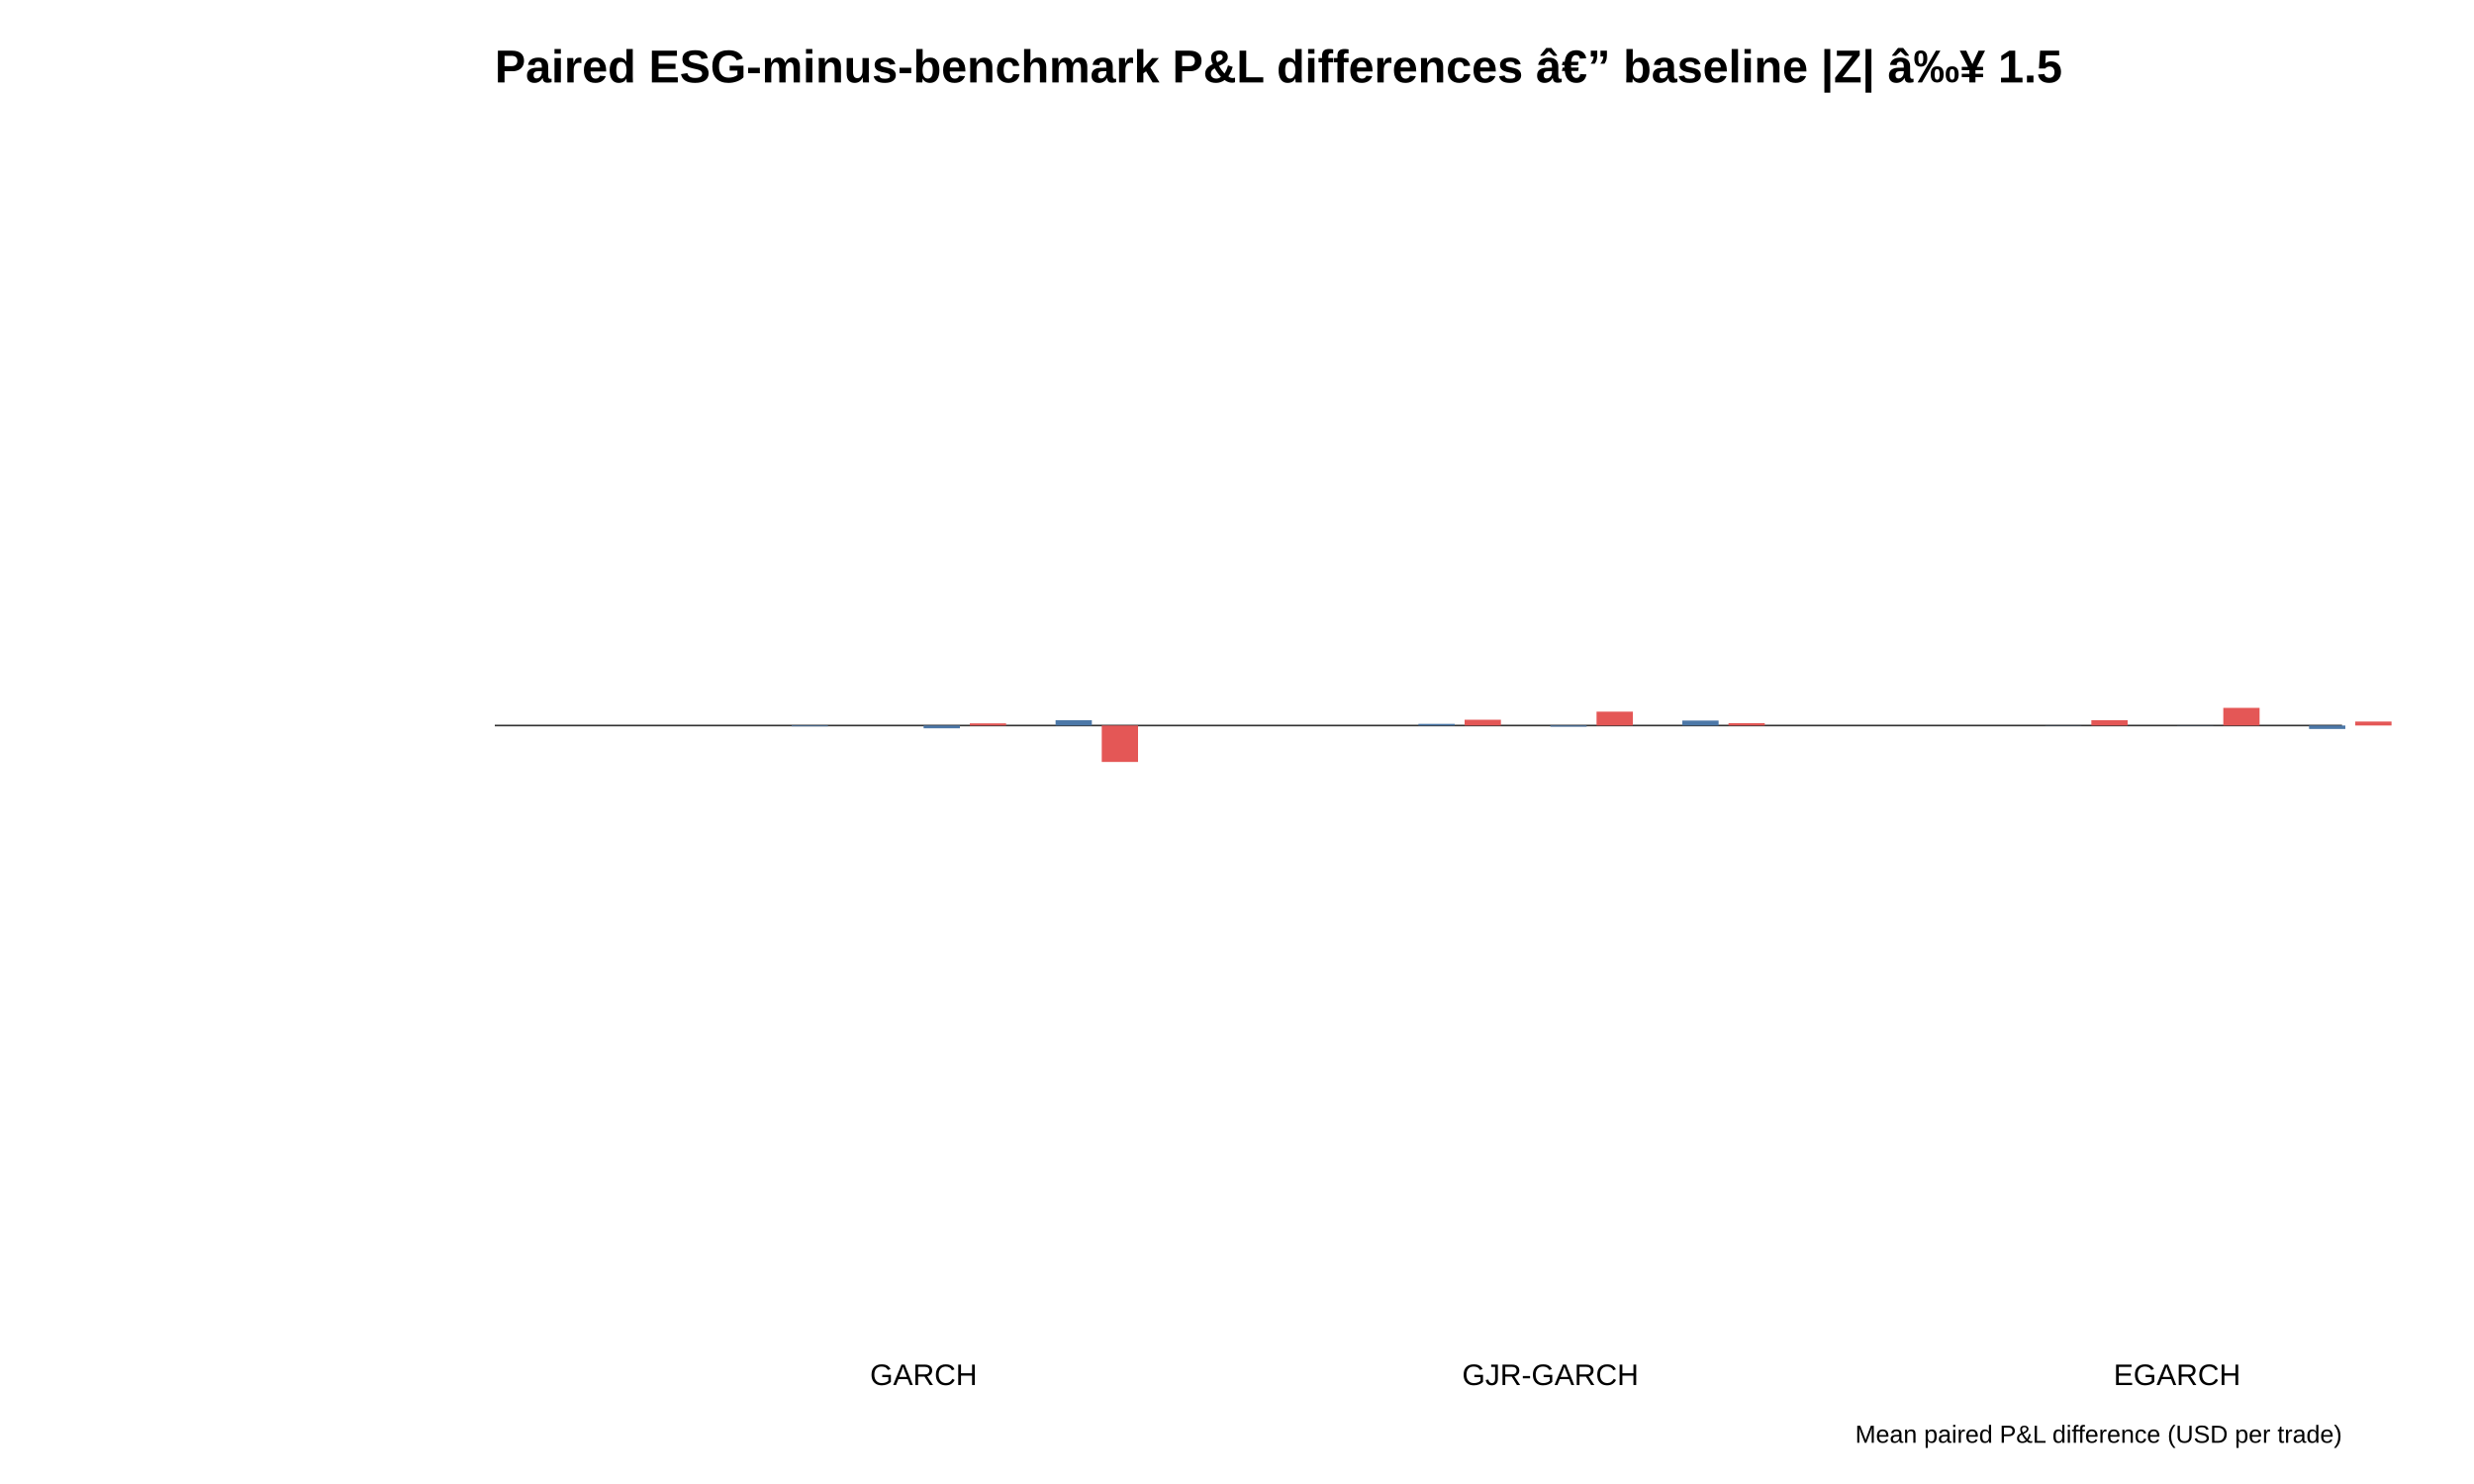
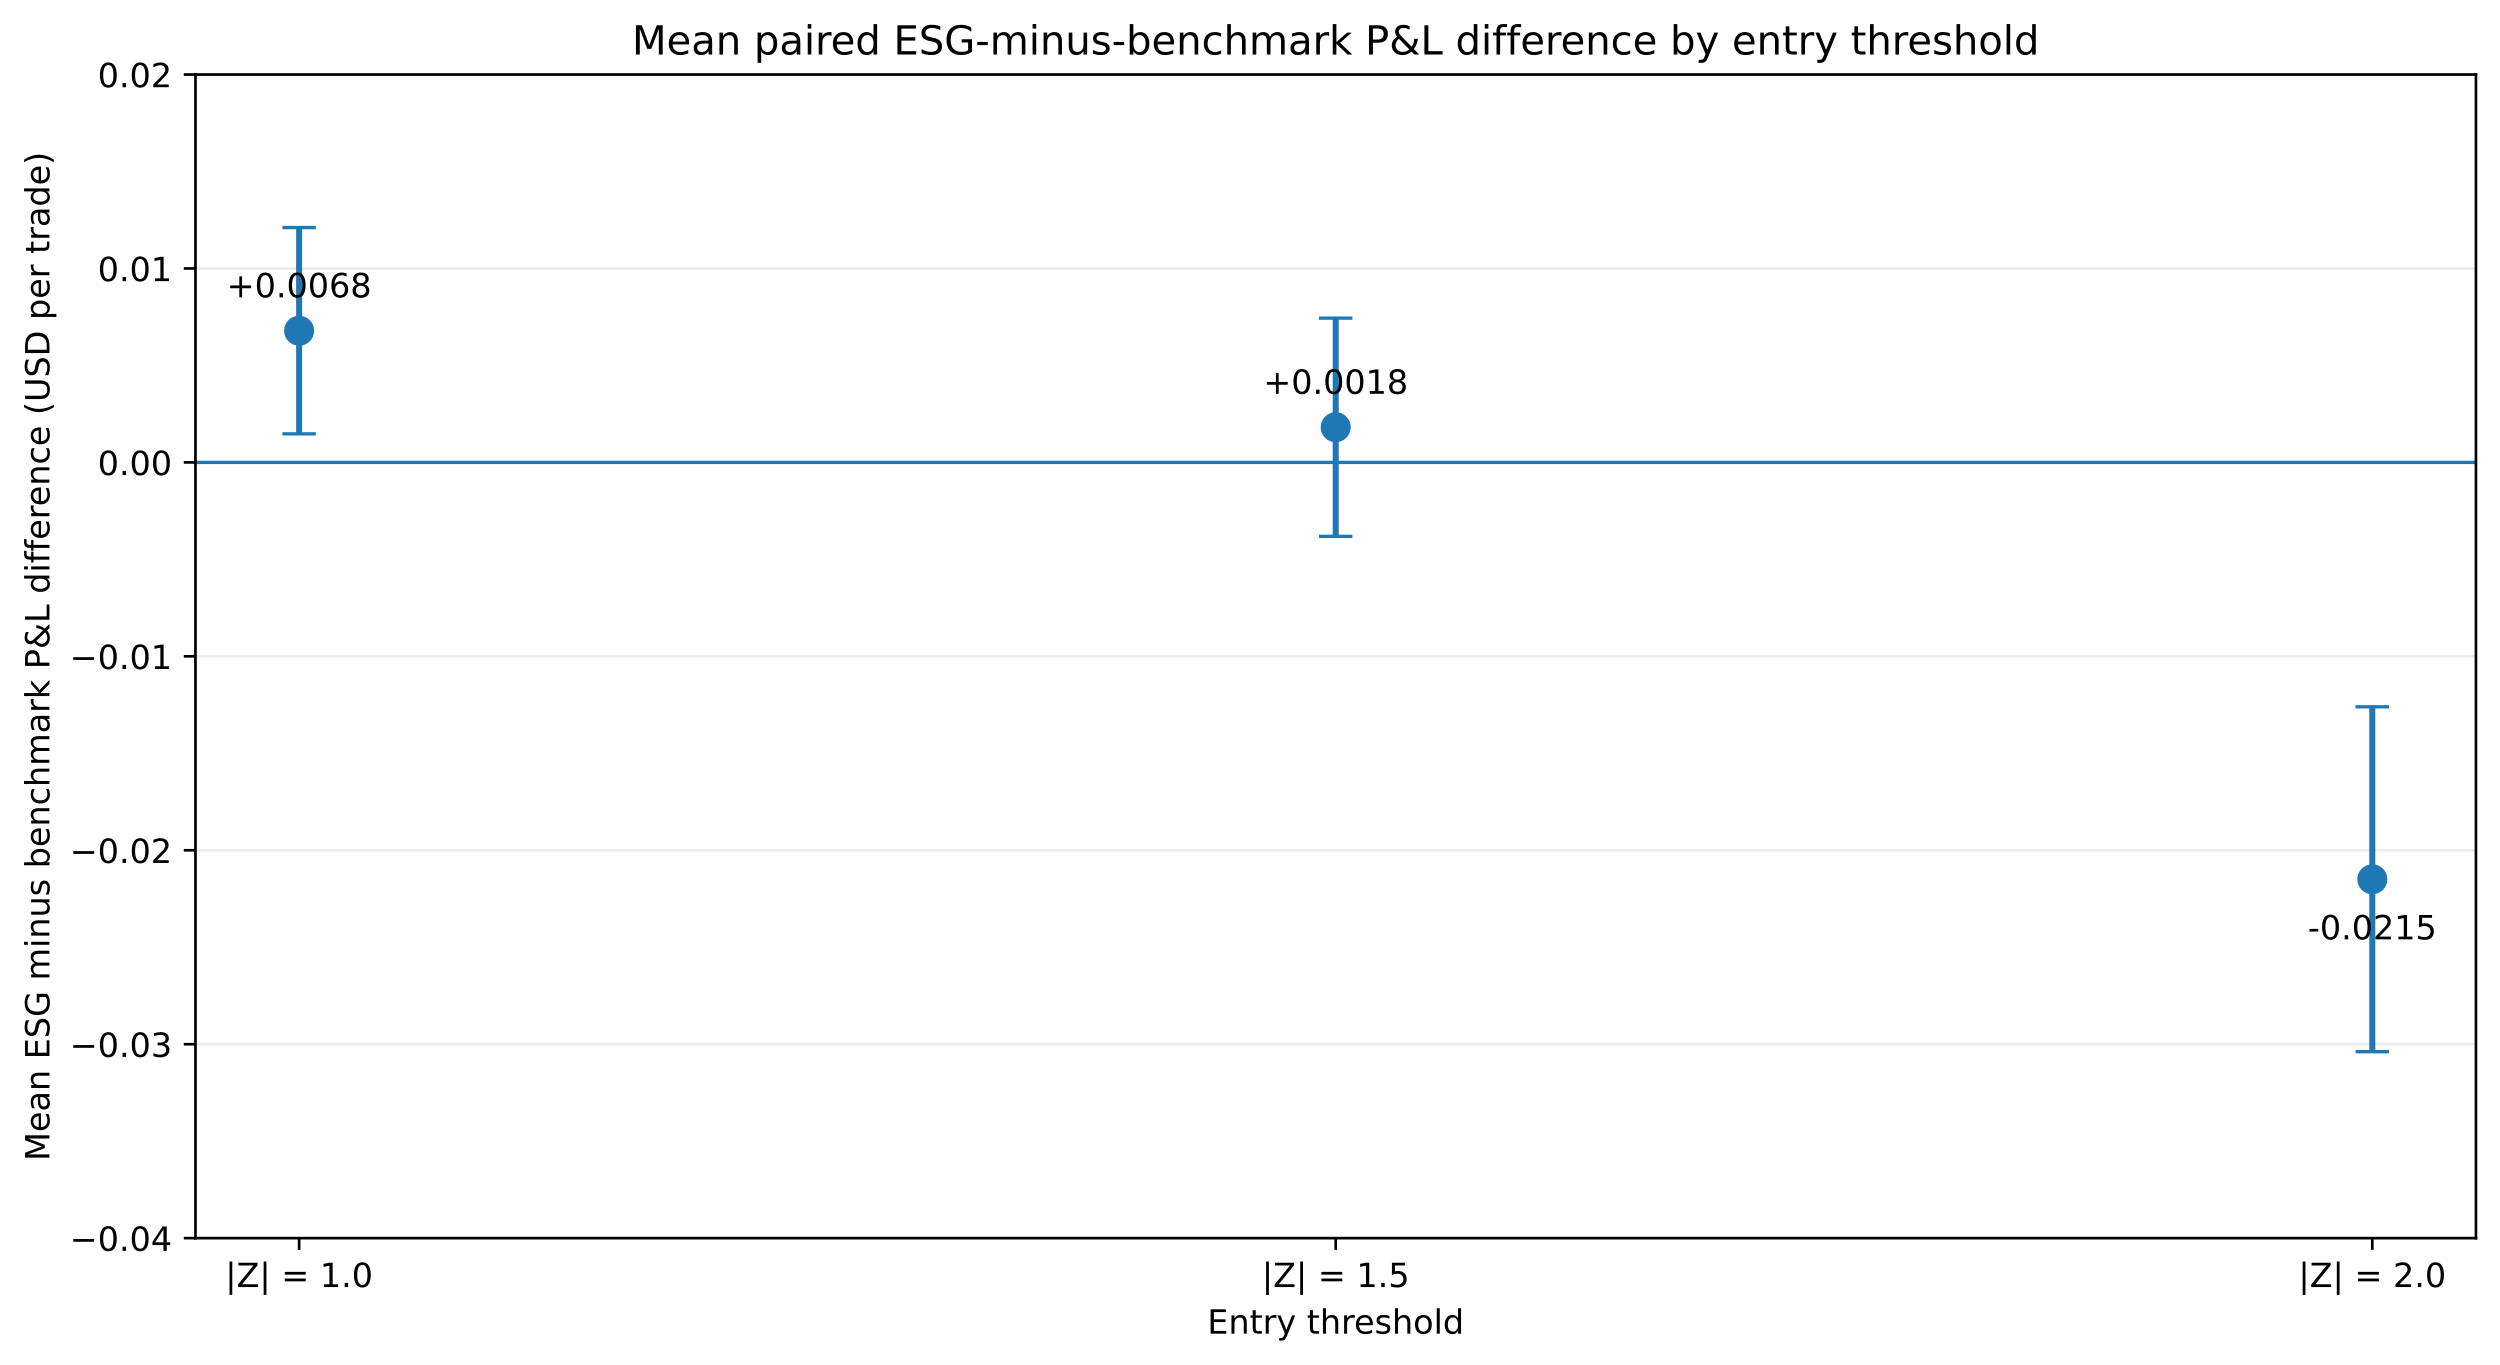
- <svg xmlns="http://www.w3.org/2000/svg" width="1500" height="900">
-   <rect width="100%" height="100%" fill="white" />
-   <text x="300" y="50" font-family="Arial" font-size="28" font-weight="bold">Paired ESG-minus-benchmark P&amp;L differences â€” baseline |Z| â‰¥ 1.5</text>
-   <line x1="300" y1="440.0" x2="1420" y2="440.0" stroke="#333" />
-   <rect x="480" y="440.0" width="22" height="0.5" fill="#4C78A8" />
-   <rect x="508" y="440.0" width="22" height="0.0" fill="#E45756" />
-   <rect x="560" y="440.0" width="22" height="1.7" fill="#4C78A8" />
-   <rect x="588" y="438.7" width="22" height="1.3" fill="#E45756" />
-   <rect x="640" y="436.8" width="22" height="3.2" fill="#4C78A8" />
-   <rect x="668" y="440.0" width="22" height="22.1" fill="#E45756" />
-   <text x="560" y="840" text-anchor="middle" font-family="Arial" font-size="18">GARCH</text>
-   <rect x="860" y="439.0" width="22" height="1.0" fill="#4C78A8" />
-   <rect x="888" y="436.5" width="22" height="3.5" fill="#E45756" />
-   <rect x="940" y="440.0" width="22" height="0.7" fill="#4C78A8" />
-   <rect x="968" y="431.6" width="22" height="8.4" fill="#E45756" />
-   <rect x="1020" y="437.0" width="22" height="3.0" fill="#4C78A8" />
-   <rect x="1048" y="438.6" width="22" height="1.4" fill="#E45756" />
-   <text x="940" y="840" text-anchor="middle" font-family="Arial" font-size="18">GJR-GARCH</text>
-   <rect x="1240" y="439.9" width="22" height="0.1" fill="#4C78A8" />
-   <rect x="1268" y="436.8" width="22" height="3.2" fill="#E45756" />
-   <rect x="1320" y="440.0" width="22" height="0.1" fill="#4C78A8" />
-   <rect x="1348" y="429.3" width="22" height="10.7" fill="#E45756" />
-   <rect x="1400" y="440.0" width="22" height="2.1" fill="#4C78A8" />
-   <rect x="1428" y="437.6" width="22" height="2.4" fill="#E45756" />
-   <text x="1320" y="840" text-anchor="middle" font-family="Arial" font-size="18">EGARCH</text>
-   <text x="1420" y="875" text-anchor="end" font-family="Arial" font-size="15">Mean paired P&amp;L difference (USD per trade)</text>
+ <svg xmlns="http://www.w3.org/2000/svg" xmlns:xlink="http://www.w3.org/1999/xlink" width="748.533pt" height="408.596pt" viewBox="0 0 748.533 408.596" version="1.1">
+   <defs>
+     <style type="text/css">*{stroke-linejoin: round; stroke-linecap: butt}</style>
+   </defs>
+   <g id="figure_1">
+     <g id="patch_1">
+       <path d="M 0 408.596  L 748.533 408.596  L 748.533 0  L 0 0  z " style="fill: #ffffff" />
+     </g>
+     <g id="axes_1">
+       <g id="patch_2">
+         <path d="M 58.523 370.718  L 741.333 370.718  L 741.333 22.318  L 58.523 22.318  z " style="fill: #ffffff" />
+       </g>
+       <g id="matplotlib.axis_1">
+         <g id="xtick_1">
+           <g id="line2d_1">
+             <defs>
+               <path id="mbdace66cc4" d="M 0 0  L 0 3.5  " style="stroke: #000000; stroke-width: 0.8" />
+             </defs>
+             <g>
+               <use xlink:href="#mbdace66cc4" x="89.56" y="370.718" style="stroke: #000000; stroke-width: 0.8" />
+             </g>
+           </g>
+           <g id="text_1">
+             <g transform="translate(67.44697 385.3603) scale(0.1 -0.1)">
+               <defs>
+                 <path id="DejaVuSans-7c" d="M 1344 4891  L 1344 -1509  L 813 -1509  L 813 4891  L 1344 4891  z " transform="scale(0.015625)" />
+                 <path id="DejaVuSans-5a" d="M 359 4666  L 4025 4666  L 4025 4184  L 1075 531  L 4097 531  L 4097 0  L 288 0  L 288 481  L 3238 4134  L 359 4134  L 359 4666  z " transform="scale(0.015625)" />
+                 <path id="DejaVuSans-20" transform="scale(0.015625)" />
+                 <path id="DejaVuSans-3d" d="M 678 2906  L 4684 2906  L 4684 2381  L 678 2381  L 678 2906  z M 678 1631  L 4684 1631  L 4684 1100  L 678 1100  L 678 1631  z " transform="scale(0.015625)" />
+                 <path id="DejaVuSans-31" d="M 794 531  L 1825 531  L 1825 4091  L 703 3866  L 703 4441  L 1819 4666  L 2450 4666  L 2450 531  L 3481 531  L 3481 0  L 794 0  L 794 531  z " transform="scale(0.015625)" />
+                 <path id="DejaVuSans-2e" d="M 684 794  L 1344 794  L 1344 0  L 684 0  L 684 794  z " transform="scale(0.015625)" />
+                 <path id="DejaVuSans-30" d="M 2034 4250  Q 1547 4250 1301 3770  Q 1056 3291 1056 2328  Q 1056 1369 1301 889  Q 1547 409 2034 409  Q 2525 409 2770 889  Q 3016 1369 3016 2328  Q 3016 3291 2770 3770  Q 2525 4250 2034 4250  z M 2034 4750  Q 2819 4750 3233 4129  Q 3647 3509 3647 2328  Q 3647 1150 3233 529  Q 2819 -91 2034 -91  Q 1250 -91 836 529  Q 422 1150 422 2328  Q 422 3509 836 4129  Q 1250 4750 2034 4750  z " transform="scale(0.015625)" />
+               </defs>
+               <use xlink:href="#DejaVuSans-7c" />
+               <use xlink:href="#DejaVuSans-5a" x="33.691" />
+               <use xlink:href="#DejaVuSans-7c" x="102.197" />
+               <use xlink:href="#DejaVuSans-20" x="135.889" />
+               <use xlink:href="#DejaVuSans-3d" x="167.676" />
+               <use xlink:href="#DejaVuSans-20" x="251.465" />
+               <use xlink:href="#DejaVuSans-31" x="283.252" />
+               <use xlink:href="#DejaVuSans-2e" x="346.875" />
+               <use xlink:href="#DejaVuSans-30" x="378.662" />
+             </g>
+           </g>
+         </g>
+         <g id="xtick_2">
+           <g id="line2d_2">
+             <g>
+               <use xlink:href="#mbdace66cc4" x="399.928" y="370.718" style="stroke: #000000; stroke-width: 0.8" />
+             </g>
+           </g>
+           <g id="text_2">
+             <g transform="translate(377.8152 385.3603) scale(0.1 -0.1)">
+               <defs>
+                 <path id="DejaVuSans-35" d="M 691 4666  L 3169 4666  L 3169 4134  L 1269 4134  L 1269 2991  Q 1406 3038 1543 3061  Q 1681 3084 1819 3084  Q 2600 3084 3056 2656  Q 3513 2228 3513 1497  Q 3513 744 3044 326  Q 2575 -91 1722 -91  Q 1428 -91 1123 -41  Q 819 9 494 109  L 494 744  Q 775 591 1075 516  Q 1375 441 1709 441  Q 2250 441 2565 725  Q 2881 1009 2881 1497  Q 2881 1984 2565 2268  Q 2250 2553 1709 2553  Q 1456 2553 1204 2497  Q 953 2441 691 2322  L 691 4666  z " transform="scale(0.015625)" />
+               </defs>
+               <use xlink:href="#DejaVuSans-7c" />
+               <use xlink:href="#DejaVuSans-5a" x="33.691" />
+               <use xlink:href="#DejaVuSans-7c" x="102.197" />
+               <use xlink:href="#DejaVuSans-20" x="135.889" />
+               <use xlink:href="#DejaVuSans-3d" x="167.676" />
+               <use xlink:href="#DejaVuSans-20" x="251.465" />
+               <use xlink:href="#DejaVuSans-31" x="283.252" />
+               <use xlink:href="#DejaVuSans-2e" x="346.875" />
+               <use xlink:href="#DejaVuSans-35" x="378.662" />
+             </g>
+           </g>
+         </g>
+         <g id="xtick_3">
+           <g id="line2d_3">
+             <g>
+               <use xlink:href="#mbdace66cc4" x="710.297" y="370.718" style="stroke: #000000; stroke-width: 0.8" />
+             </g>
+           </g>
+           <g id="text_3">
+             <g transform="translate(688.1833 385.3603) scale(0.1 -0.1)">
+               <defs>
+                 <path id="DejaVuSans-32" d="M 1228 531  L 3431 531  L 3431 0  L 469 0  L 469 531  Q 828 903 1448 1529  Q 2069 2156 2228 2338  Q 2531 2678 2651 2914  Q 2772 3150 2772 3378  Q 2772 3750 2511 3984  Q 2250 4219 1831 4219  Q 1534 4219 1204 4116  Q 875 4013 500 3803  L 500 4441  Q 881 4594 1212 4672  Q 1544 4750 1819 4750  Q 2544 4750 2975 4387  Q 3406 4025 3406 3419  Q 3406 3131 3298 2873  Q 3191 2616 2906 2266  Q 2828 2175 2409 1742  Q 1991 1309 1228 531  z " transform="scale(0.015625)" />
+               </defs>
+               <use xlink:href="#DejaVuSans-7c" />
+               <use xlink:href="#DejaVuSans-5a" x="33.691" />
+               <use xlink:href="#DejaVuSans-7c" x="102.197" />
+               <use xlink:href="#DejaVuSans-20" x="135.889" />
+               <use xlink:href="#DejaVuSans-3d" x="167.676" />
+               <use xlink:href="#DejaVuSans-20" x="251.465" />
+               <use xlink:href="#DejaVuSans-32" x="283.252" />
+               <use xlink:href="#DejaVuSans-2e" x="346.875" />
+               <use xlink:href="#DejaVuSans-30" x="378.662" />
+             </g>
+           </g>
+         </g>
+         <g id="text_4">
+           <g transform="translate(361.4917 399.3166) scale(0.1 -0.1)">
+             <defs>
+               <path id="DejaVuSans-45" d="M 628 4666  L 3578 4666  L 3578 4134  L 1259 4134  L 1259 2753  L 3481 2753  L 3481 2222  L 1259 2222  L 1259 531  L 3634 531  L 3634 0  L 628 0  L 628 4666  z " transform="scale(0.015625)" />
+               <path id="DejaVuSans-6e" d="M 3513 2113  L 3513 0  L 2938 0  L 2938 2094  Q 2938 2591 2744 2837  Q 2550 3084 2163 3084  Q 1697 3084 1428 2787  Q 1159 2491 1159 1978  L 1159 0  L 581 0  L 581 3500  L 1159 3500  L 1159 2956  Q 1366 3272 1645 3428  Q 1925 3584 2291 3584  Q 2894 3584 3203 3211  Q 3513 2838 3513 2113  z " transform="scale(0.015625)" />
+               <path id="DejaVuSans-74" d="M 1172 4494  L 1172 3500  L 2356 3500  L 2356 3053  L 1172 3053  L 1172 1153  Q 1172 725 1289 603  Q 1406 481 1766 481  L 2356 481  L 2356 0  L 1766 0  Q 1100 0 847 248  Q 594 497 594 1153  L 594 3053  L 172 3053  L 172 3500  L 594 3500  L 594 4494  L 1172 4494  z " transform="scale(0.015625)" />
+               <path id="DejaVuSans-72" d="M 2631 2963  Q 2534 3019 2420 3045  Q 2306 3072 2169 3072  Q 1681 3072 1420 2755  Q 1159 2438 1159 1844  L 1159 0  L 581 0  L 581 3500  L 1159 3500  L 1159 2956  Q 1341 3275 1631 3429  Q 1922 3584 2338 3584  Q 2397 3584 2469 3576  Q 2541 3569 2628 3553  L 2631 2963  z " transform="scale(0.015625)" />
+               <path id="DejaVuSans-79" d="M 2059 -325  Q 1816 -950 1584 -1140  Q 1353 -1331 966 -1331  L 506 -1331  L 506 -850  L 844 -850  Q 1081 -850 1212 -737  Q 1344 -625 1503 -206  L 1606 56  L 191 3500  L 800 3500  L 1894 763  L 2988 3500  L 3597 3500  L 2059 -325  z " transform="scale(0.015625)" />
+               <path id="DejaVuSans-68" d="M 3513 2113  L 3513 0  L 2938 0  L 2938 2094  Q 2938 2591 2744 2837  Q 2550 3084 2163 3084  Q 1697 3084 1428 2787  Q 1159 2491 1159 1978  L 1159 0  L 581 0  L 581 4863  L 1159 4863  L 1159 2956  Q 1366 3272 1645 3428  Q 1925 3584 2291 3584  Q 2894 3584 3203 3211  Q 3513 2838 3513 2113  z " transform="scale(0.015625)" />
+               <path id="DejaVuSans-65" d="M 3597 1894  L 3597 1613  L 953 1613  Q 991 1019 1311 708  Q 1631 397 2203 397  Q 2534 397 2845 478  Q 3156 559 3463 722  L 3463 178  Q 3153 47 2828 -22  Q 2503 -91 2169 -91  Q 1331 -91 842 396  Q 353 884 353 1716  Q 353 2575 817 3079  Q 1281 3584 2069 3584  Q 2775 3584 3186 3129  Q 3597 2675 3597 1894  z M 3022 2063  Q 3016 2534 2758 2815  Q 2500 3097 2075 3097  Q 1594 3097 1305 2825  Q 1016 2553 972 2059  L 3022 2063  z " transform="scale(0.015625)" />
+               <path id="DejaVuSans-73" d="M 2834 3397  L 2834 2853  Q 2591 2978 2328 3040  Q 2066 3103 1784 3103  Q 1356 3103 1142 2972  Q 928 2841 928 2578  Q 928 2378 1081 2264  Q 1234 2150 1697 2047  L 1894 2003  Q 2506 1872 2764 1633  Q 3022 1394 3022 966  Q 3022 478 2636 193  Q 2250 -91 1575 -91  Q 1294 -91 989 -36  Q 684 19 347 128  L 347 722  Q 666 556 975 473  Q 1284 391 1588 391  Q 1994 391 2212 530  Q 2431 669 2431 922  Q 2431 1156 2273 1281  Q 2116 1406 1581 1522  L 1381 1569  Q 847 1681 609 1914  Q 372 2147 372 2553  Q 372 3047 722 3315  Q 1072 3584 1716 3584  Q 2034 3584 2315 3537  Q 2597 3491 2834 3397  z " transform="scale(0.015625)" />
+               <path id="DejaVuSans-6f" d="M 1959 3097  Q 1497 3097 1228 2736  Q 959 2375 959 1747  Q 959 1119 1226 758  Q 1494 397 1959 397  Q 2419 397 2687 759  Q 2956 1122 2956 1747  Q 2956 2369 2687 2733  Q 2419 3097 1959 3097  z M 1959 3584  Q 2709 3584 3137 3096  Q 3566 2609 3566 1747  Q 3566 888 3137 398  Q 2709 -91 1959 -91  Q 1206 -91 779 398  Q 353 888 353 1747  Q 353 2609 779 3096  Q 1206 3584 1959 3584  z " transform="scale(0.015625)" />
+               <path id="DejaVuSans-6c" d="M 603 4863  L 1178 4863  L 1178 0  L 603 0  L 603 4863  z " transform="scale(0.015625)" />
+               <path id="DejaVuSans-64" d="M 2906 2969  L 2906 4863  L 3481 4863  L 3481 0  L 2906 0  L 2906 525  Q 2725 213 2448 61  Q 2172 -91 1784 -91  Q 1150 -91 751 415  Q 353 922 353 1747  Q 353 2572 751 3078  Q 1150 3584 1784 3584  Q 2172 3584 2448 3432  Q 2725 3281 2906 2969  z M 947 1747  Q 947 1113 1208 752  Q 1469 391 1925 391  Q 2381 391 2643 752  Q 2906 1113 2906 1747  Q 2906 2381 2643 2742  Q 2381 3103 1925 3103  Q 1469 3103 1208 2742  Q 947 2381 947 1747  z " transform="scale(0.015625)" />
+             </defs>
+             <use xlink:href="#DejaVuSans-45" />
+             <use xlink:href="#DejaVuSans-6e" x="63.184" />
+             <use xlink:href="#DejaVuSans-74" x="126.562" />
+             <use xlink:href="#DejaVuSans-72" x="165.771" />
+             <use xlink:href="#DejaVuSans-79" x="206.885" />
+             <use xlink:href="#DejaVuSans-20" x="266.064" />
+             <use xlink:href="#DejaVuSans-74" x="297.852" />
+             <use xlink:href="#DejaVuSans-68" x="337.061" />
+             <use xlink:href="#DejaVuSans-72" x="400.439" />
+             <use xlink:href="#DejaVuSans-65" x="439.303" />
+             <use xlink:href="#DejaVuSans-73" x="500.826" />
+             <use xlink:href="#DejaVuSans-68" x="552.926" />
+             <use xlink:href="#DejaVuSans-6f" x="616.305" />
+             <use xlink:href="#DejaVuSans-6c" x="677.486" />
+             <use xlink:href="#DejaVuSans-64" x="705.27" />
+           </g>
+         </g>
+       </g>
+       <g id="matplotlib.axis_2">
+         <g id="ytick_1">
+           <g id="line2d_4">
+             <path d="M 58.523 370.718  L 741.333 370.718  " clip-path="url(#p06f96767b1)" style="fill: none; stroke: #b0b0b0; stroke-opacity: 0.25; stroke-width: 0.8; stroke-linecap: square" />
+           </g>
+           <g id="line2d_5">
+             <defs>
+               <path id="mb407cc918d" d="M 0 0  L -3.5 0  " style="stroke: #000000; stroke-width: 0.8" />
+             </defs>
+             <g>
+               <use xlink:href="#mb407cc918d" x="58.523" y="370.718" style="stroke: #000000; stroke-width: 0.8" />
+             </g>
+           </g>
+           <g id="text_5">
+             <g transform="translate(20.87813 374.5173) scale(0.1 -0.1)">
+               <defs>
+                 <path id="DejaVuSans-2212" d="M 678 2272  L 4684 2272  L 4684 1741  L 678 1741  L 678 2272  z " transform="scale(0.015625)" />
+                 <path id="DejaVuSans-34" d="M 2419 4116  L 825 1625  L 2419 1625  L 2419 4116  z M 2253 4666  L 3047 4666  L 3047 1625  L 3713 1625  L 3713 1100  L 3047 1100  L 3047 0  L 2419 0  L 2419 1100  L 313 1100  L 313 1709  L 2253 4666  z " transform="scale(0.015625)" />
+               </defs>
+               <use xlink:href="#DejaVuSans-2212" />
+               <use xlink:href="#DejaVuSans-30" x="83.789" />
+               <use xlink:href="#DejaVuSans-2e" x="147.412" />
+               <use xlink:href="#DejaVuSans-30" x="179.199" />
+               <use xlink:href="#DejaVuSans-34" x="242.822" />
+             </g>
+           </g>
+         </g>
+         <g id="ytick_2">
+           <g id="line2d_6">
+             <path d="M 58.523 312.651  L 741.333 312.651  " clip-path="url(#p06f96767b1)" style="fill: none; stroke: #b0b0b0; stroke-opacity: 0.25; stroke-width: 0.8; stroke-linecap: square" />
+           </g>
+           <g id="line2d_7">
+             <g>
+               <use xlink:href="#mb407cc918d" x="58.523" y="312.651" style="stroke: #000000; stroke-width: 0.8" />
+             </g>
+           </g>
+           <g id="text_6">
+             <g transform="translate(20.87813 316.4507) scale(0.1 -0.1)">
+               <defs>
+                 <path id="DejaVuSans-33" d="M 2597 2516  Q 3050 2419 3304 2112  Q 3559 1806 3559 1356  Q 3559 666 3084 287  Q 2609 -91 1734 -91  Q 1441 -91 1130 -33  Q 819 25 488 141  L 488 750  Q 750 597 1062 519  Q 1375 441 1716 441  Q 2309 441 2620 675  Q 2931 909 2931 1356  Q 2931 1769 2642 2001  Q 2353 2234 1838 2234  L 1294 2234  L 1294 2753  L 1863 2753  Q 2328 2753 2575 2939  Q 2822 3125 2822 3475  Q 2822 3834 2567 4026  Q 2313 4219 1838 4219  Q 1578 4219 1281 4162  Q 984 4106 628 3988  L 628 4550  Q 988 4650 1302 4700  Q 1616 4750 1894 4750  Q 2613 4750 3031 4423  Q 3450 4097 3450 3541  Q 3450 3153 3228 2886  Q 3006 2619 2597 2516  z " transform="scale(0.015625)" />
+               </defs>
+               <use xlink:href="#DejaVuSans-2212" />
+               <use xlink:href="#DejaVuSans-30" x="83.789" />
+               <use xlink:href="#DejaVuSans-2e" x="147.412" />
+               <use xlink:href="#DejaVuSans-30" x="179.199" />
+               <use xlink:href="#DejaVuSans-33" x="242.822" />
+             </g>
+           </g>
+         </g>
+         <g id="ytick_3">
+           <g id="line2d_8">
+             <path d="M 58.523 254.585  L 741.333 254.585  " clip-path="url(#p06f96767b1)" style="fill: none; stroke: #b0b0b0; stroke-opacity: 0.25; stroke-width: 0.8; stroke-linecap: square" />
+           </g>
+           <g id="line2d_9">
+             <g>
+               <use xlink:href="#mb407cc918d" x="58.523" y="254.585" style="stroke: #000000; stroke-width: 0.8" />
+             </g>
+           </g>
+           <g id="text_7">
+             <g transform="translate(20.87813 258.384) scale(0.1 -0.1)">
+               <use xlink:href="#DejaVuSans-2212" />
+               <use xlink:href="#DejaVuSans-30" x="83.789" />
+               <use xlink:href="#DejaVuSans-2e" x="147.412" />
+               <use xlink:href="#DejaVuSans-30" x="179.199" />
+               <use xlink:href="#DejaVuSans-32" x="242.822" />
+             </g>
+           </g>
+         </g>
+         <g id="ytick_4">
+           <g id="line2d_10">
+             <path d="M 58.523 196.518  L 741.333 196.518  " clip-path="url(#p06f96767b1)" style="fill: none; stroke: #b0b0b0; stroke-opacity: 0.25; stroke-width: 0.8; stroke-linecap: square" />
+           </g>
+           <g id="line2d_11">
+             <g>
+               <use xlink:href="#mb407cc918d" x="58.523" y="196.518" style="stroke: #000000; stroke-width: 0.8" />
+             </g>
+           </g>
+           <g id="text_8">
+             <g transform="translate(20.87813 200.3173) scale(0.1 -0.1)">
+               <use xlink:href="#DejaVuSans-2212" />
+               <use xlink:href="#DejaVuSans-30" x="83.789" />
+               <use xlink:href="#DejaVuSans-2e" x="147.412" />
+               <use xlink:href="#DejaVuSans-30" x="179.199" />
+               <use xlink:href="#DejaVuSans-31" x="242.822" />
+             </g>
+           </g>
+         </g>
+         <g id="ytick_5">
+           <g id="line2d_12">
+             <path d="M 58.523 138.451  L 741.333 138.451  " clip-path="url(#p06f96767b1)" style="fill: none; stroke: #b0b0b0; stroke-opacity: 0.25; stroke-width: 0.8; stroke-linecap: square" />
+           </g>
+           <g id="line2d_13">
+             <g>
+               <use xlink:href="#mb407cc918d" x="58.523" y="138.451" style="stroke: #000000; stroke-width: 0.8" />
+             </g>
+           </g>
+           <g id="text_9">
+             <g transform="translate(29.25781 142.2507) scale(0.1 -0.1)">
+               <use xlink:href="#DejaVuSans-30" />
+               <use xlink:href="#DejaVuSans-2e" x="63.623" />
+               <use xlink:href="#DejaVuSans-30" x="95.41" />
+               <use xlink:href="#DejaVuSans-30" x="159.033" />
+             </g>
+           </g>
+         </g>
+         <g id="ytick_6">
+           <g id="line2d_14">
+             <path d="M 58.523 80.385  L 741.333 80.385  " clip-path="url(#p06f96767b1)" style="fill: none; stroke: #b0b0b0; stroke-opacity: 0.25; stroke-width: 0.8; stroke-linecap: square" />
+           </g>
+           <g id="line2d_15">
+             <g>
+               <use xlink:href="#mb407cc918d" x="58.523" y="80.385" style="stroke: #000000; stroke-width: 0.8" />
+             </g>
+           </g>
+           <g id="text_10">
+             <g transform="translate(29.25781 84.18401) scale(0.1 -0.1)">
+               <use xlink:href="#DejaVuSans-30" />
+               <use xlink:href="#DejaVuSans-2e" x="63.623" />
+               <use xlink:href="#DejaVuSans-30" x="95.41" />
+               <use xlink:href="#DejaVuSans-31" x="159.033" />
+             </g>
+           </g>
+         </g>
+         <g id="ytick_7">
+           <g id="line2d_16">
+             <path d="M 58.523 22.318  L 741.333 22.318  " clip-path="url(#p06f96767b1)" style="fill: none; stroke: #b0b0b0; stroke-opacity: 0.25; stroke-width: 0.8; stroke-linecap: square" />
+           </g>
+           <g id="line2d_17">
+             <g>
+               <use xlink:href="#mb407cc918d" x="58.523" y="22.318" style="stroke: #000000; stroke-width: 0.8" />
+             </g>
+           </g>
+           <g id="text_11">
+             <g transform="translate(29.25781 26.11734) scale(0.1 -0.1)">
+               <use xlink:href="#DejaVuSans-30" />
+               <use xlink:href="#DejaVuSans-2e" x="63.623" />
+               <use xlink:href="#DejaVuSans-30" x="95.41" />
+               <use xlink:href="#DejaVuSans-32" x="159.033" />
+             </g>
+           </g>
+         </g>
+         <g id="text_12">
+           <g transform="translate(14.79844 347.5822) rotate(-90) scale(0.1 -0.1)">
+             <defs>
+               <path id="DejaVuSans-4d" d="M 628 4666  L 1569 4666  L 2759 1491  L 3956 4666  L 4897 4666  L 4897 0  L 4281 0  L 4281 4097  L 3078 897  L 2444 897  L 1241 4097  L 1241 0  L 628 0  L 628 4666  z " transform="scale(0.015625)" />
+               <path id="DejaVuSans-61" d="M 2194 1759  Q 1497 1759 1228 1600  Q 959 1441 959 1056  Q 959 750 1161 570  Q 1363 391 1709 391  Q 2188 391 2477 730  Q 2766 1069 2766 1631  L 2766 1759  L 2194 1759  z M 3341 1997  L 3341 0  L 2766 0  L 2766 531  Q 2569 213 2275 61  Q 1981 -91 1556 -91  Q 1019 -91 701 211  Q 384 513 384 1019  Q 384 1609 779 1909  Q 1175 2209 1959 2209  L 2766 2209  L 2766 2266  Q 2766 2663 2505 2880  Q 2244 3097 1772 3097  Q 1472 3097 1187 3025  Q 903 2953 641 2809  L 641 3341  Q 956 3463 1253 3523  Q 1550 3584 1831 3584  Q 2591 3584 2966 3190  Q 3341 2797 3341 1997  z " transform="scale(0.015625)" />
+               <path id="DejaVuSans-53" d="M 3425 4513  L 3425 3897  Q 3066 4069 2747 4153  Q 2428 4238 2131 4238  Q 1616 4238 1336 4038  Q 1056 3838 1056 3469  Q 1056 3159 1242 3001  Q 1428 2844 1947 2747  L 2328 2669  Q 3034 2534 3370 2195  Q 3706 1856 3706 1288  Q 3706 609 3251 259  Q 2797 -91 1919 -91  Q 1588 -91 1214 -16  Q 841 59 441 206  L 441 856  Q 825 641 1194 531  Q 1563 422 1919 422  Q 2459 422 2753 634  Q 3047 847 3047 1241  Q 3047 1584 2836 1778  Q 2625 1972 2144 2069  L 1759 2144  Q 1053 2284 737 2584  Q 422 2884 422 3419  Q 422 4038 858 4394  Q 1294 4750 2059 4750  Q 2388 4750 2728 4690  Q 3069 4631 3425 4513  z " transform="scale(0.015625)" />
+               <path id="DejaVuSans-47" d="M 3809 666  L 3809 1919  L 2778 1919  L 2778 2438  L 4434 2438  L 4434 434  Q 4069 175 3628 42  Q 3188 -91 2688 -91  Q 1594 -91 976 548  Q 359 1188 359 2328  Q 359 3472 976 4111  Q 1594 4750 2688 4750  Q 3144 4750 3555 4637  Q 3966 4525 4313 4306  L 4313 3634  Q 3963 3931 3569 4081  Q 3175 4231 2741 4231  Q 1884 4231 1454 3753  Q 1025 3275 1025 2328  Q 1025 1384 1454 906  Q 1884 428 2741 428  Q 3075 428 3337 486  Q 3600 544 3809 666  z " transform="scale(0.015625)" />
+               <path id="DejaVuSans-6d" d="M 3328 2828  Q 3544 3216 3844 3400  Q 4144 3584 4550 3584  Q 5097 3584 5394 3201  Q 5691 2819 5691 2113  L 5691 0  L 5113 0  L 5113 2094  Q 5113 2597 4934 2840  Q 4756 3084 4391 3084  Q 3944 3084 3684 2787  Q 3425 2491 3425 1978  L 3425 0  L 2847 0  L 2847 2094  Q 2847 2600 2669 2842  Q 2491 3084 2119 3084  Q 1678 3084 1418 2786  Q 1159 2488 1159 1978  L 1159 0  L 581 0  L 581 3500  L 1159 3500  L 1159 2956  Q 1356 3278 1631 3431  Q 1906 3584 2284 3584  Q 2666 3584 2933 3390  Q 3200 3197 3328 2828  z " transform="scale(0.015625)" />
+               <path id="DejaVuSans-69" d="M 603 3500  L 1178 3500  L 1178 0  L 603 0  L 603 3500  z M 603 4863  L 1178 4863  L 1178 4134  L 603 4134  L 603 4863  z " transform="scale(0.015625)" />
+               <path id="DejaVuSans-75" d="M 544 1381  L 544 3500  L 1119 3500  L 1119 1403  Q 1119 906 1312 657  Q 1506 409 1894 409  Q 2359 409 2629 706  Q 2900 1003 2900 1516  L 2900 3500  L 3475 3500  L 3475 0  L 2900 0  L 2900 538  Q 2691 219 2414 64  Q 2138 -91 1772 -91  Q 1169 -91 856 284  Q 544 659 544 1381  z M 1991 3584  L 1991 3584  z " transform="scale(0.015625)" />
+               <path id="DejaVuSans-62" d="M 3116 1747  Q 3116 2381 2855 2742  Q 2594 3103 2138 3103  Q 1681 3103 1420 2742  Q 1159 2381 1159 1747  Q 1159 1113 1420 752  Q 1681 391 2138 391  Q 2594 391 2855 752  Q 3116 1113 3116 1747  z M 1159 2969  Q 1341 3281 1617 3432  Q 1894 3584 2278 3584  Q 2916 3584 3314 3078  Q 3713 2572 3713 1747  Q 3713 922 3314 415  Q 2916 -91 2278 -91  Q 1894 -91 1617 61  Q 1341 213 1159 525  L 1159 0  L 581 0  L 581 4863  L 1159 4863  L 1159 2969  z " transform="scale(0.015625)" />
+               <path id="DejaVuSans-63" d="M 3122 3366  L 3122 2828  Q 2878 2963 2633 3030  Q 2388 3097 2138 3097  Q 1578 3097 1268 2742  Q 959 2388 959 1747  Q 959 1106 1268 751  Q 1578 397 2138 397  Q 2388 397 2633 464  Q 2878 531 3122 666  L 3122 134  Q 2881 22 2623 -34  Q 2366 -91 2075 -91  Q 1284 -91 818 406  Q 353 903 353 1747  Q 353 2603 823 3093  Q 1294 3584 2113 3584  Q 2378 3584 2631 3529  Q 2884 3475 3122 3366  z " transform="scale(0.015625)" />
+               <path id="DejaVuSans-6b" d="M 581 4863  L 1159 4863  L 1159 1991  L 2875 3500  L 3609 3500  L 1753 1863  L 3688 0  L 2938 0  L 1159 1709  L 1159 0  L 581 0  L 581 4863  z " transform="scale(0.015625)" />
+               <path id="DejaVuSans-50" d="M 1259 4147  L 1259 2394  L 2053 2394  Q 2494 2394 2734 2622  Q 2975 2850 2975 3272  Q 2975 3691 2734 3919  Q 2494 4147 2053 4147  L 1259 4147  z M 628 4666  L 2053 4666  Q 2838 4666 3239 4311  Q 3641 3956 3641 3272  Q 3641 2581 3239 2228  Q 2838 1875 2053 1875  L 1259 1875  L 1259 0  L 628 0  L 628 4666  z " transform="scale(0.015625)" />
+               <path id="DejaVuSans-26" d="M 1556 2509  Q 1272 2256 1139 2004  Q 1006 1753 1006 1478  Q 1006 1022 1337 719  Q 1669 416 2169 416  Q 2466 416 2725 514  Q 2984 613 3213 813  L 1556 2509  z M 1997 2859  L 3584 1234  Q 3769 1513 3872 1830  Q 3975 2147 3994 2503  L 4575 2503  Q 4538 2091 4375 1687  Q 4213 1284 3922 891  L 4794 0  L 4006 0  L 3559 459  Q 3234 181 2878 45  Q 2522 -91 2113 -91  Q 1359 -91 881 339  Q 403 769 403 1441  Q 403 1841 612 2192  Q 822 2544 1241 2853  Q 1091 3050 1012 3245  Q 934 3441 934 3628  Q 934 4134 1281 4442  Q 1628 4750 2203 4750  Q 2463 4750 2720 4694  Q 2978 4638 3244 4525  L 3244 3956  Q 2972 4103 2725 4179  Q 2478 4256 2266 4256  Q 1938 4256 1733 4082  Q 1528 3909 1528 3634  Q 1528 3475 1620 3314  Q 1713 3153 1997 2859  z " transform="scale(0.015625)" />
+               <path id="DejaVuSans-4c" d="M 628 4666  L 1259 4666  L 1259 531  L 3531 531  L 3531 0  L 628 0  L 628 4666  z " transform="scale(0.015625)" />
+               <path id="DejaVuSans-66" d="M 2375 4863  L 2375 4384  L 1825 4384  Q 1516 4384 1395 4259  Q 1275 4134 1275 3809  L 1275 3500  L 2222 3500  L 2222 3053  L 1275 3053  L 1275 0  L 697 0  L 697 3053  L 147 3053  L 147 3500  L 697 3500  L 697 3744  Q 697 4328 969 4595  Q 1241 4863 1831 4863  L 2375 4863  z " transform="scale(0.015625)" />
+               <path id="DejaVuSans-28" d="M 1984 4856  Q 1566 4138 1362 3434  Q 1159 2731 1159 2009  Q 1159 1288 1364 580  Q 1569 -128 1984 -844  L 1484 -844  Q 1016 -109 783 600  Q 550 1309 550 2009  Q 550 2706 781 3412  Q 1013 4119 1484 4856  L 1984 4856  z " transform="scale(0.015625)" />
+               <path id="DejaVuSans-55" d="M 556 4666  L 1191 4666  L 1191 1831  Q 1191 1081 1462 751  Q 1734 422 2344 422  Q 2950 422 3222 751  Q 3494 1081 3494 1831  L 3494 4666  L 4128 4666  L 4128 1753  Q 4128 841 3676 375  Q 3225 -91 2344 -91  Q 1459 -91 1007 375  Q 556 841 556 1753  L 556 4666  z " transform="scale(0.015625)" />
+               <path id="DejaVuSans-44" d="M 1259 4147  L 1259 519  L 2022 519  Q 2988 519 3436 956  Q 3884 1394 3884 2338  Q 3884 3275 3436 3711  Q 2988 4147 2022 4147  L 1259 4147  z M 628 4666  L 1925 4666  Q 3281 4666 3915 4102  Q 4550 3538 4550 2338  Q 4550 1131 3912 565  Q 3275 0 1925 0  L 628 0  L 628 4666  z " transform="scale(0.015625)" />
+               <path id="DejaVuSans-70" d="M 1159 525  L 1159 -1331  L 581 -1331  L 581 3500  L 1159 3500  L 1159 2969  Q 1341 3281 1617 3432  Q 1894 3584 2278 3584  Q 2916 3584 3314 3078  Q 3713 2572 3713 1747  Q 3713 922 3314 415  Q 2916 -91 2278 -91  Q 1894 -91 1617 61  Q 1341 213 1159 525  z M 3116 1747  Q 3116 2381 2855 2742  Q 2594 3103 2138 3103  Q 1681 3103 1420 2742  Q 1159 2381 1159 1747  Q 1159 1113 1420 752  Q 1681 391 2138 391  Q 2594 391 2855 752  Q 3116 1113 3116 1747  z " transform="scale(0.015625)" />
+               <path id="DejaVuSans-29" d="M 513 4856  L 1013 4856  Q 1481 4119 1714 3412  Q 1947 2706 1947 2009  Q 1947 1309 1714 600  Q 1481 -109 1013 -844  L 513 -844  Q 928 -128 1133 580  Q 1338 1288 1338 2009  Q 1338 2731 1133 3434  Q 928 4138 513 4856  z " transform="scale(0.015625)" />
+             </defs>
+             <use xlink:href="#DejaVuSans-4d" />
+             <use xlink:href="#DejaVuSans-65" x="86.279" />
+             <use xlink:href="#DejaVuSans-61" x="147.803" />
+             <use xlink:href="#DejaVuSans-6e" x="209.082" />
+             <use xlink:href="#DejaVuSans-20" x="272.461" />
+             <use xlink:href="#DejaVuSans-45" x="304.248" />
+             <use xlink:href="#DejaVuSans-53" x="367.432" />
+             <use xlink:href="#DejaVuSans-47" x="430.908" />
+             <use xlink:href="#DejaVuSans-20" x="508.398" />
+             <use xlink:href="#DejaVuSans-6d" x="540.186" />
+             <use xlink:href="#DejaVuSans-69" x="637.598" />
+             <use xlink:href="#DejaVuSans-6e" x="665.381" />
+             <use xlink:href="#DejaVuSans-75" x="728.76" />
+             <use xlink:href="#DejaVuSans-73" x="792.139" />
+             <use xlink:href="#DejaVuSans-20" x="844.238" />
+             <use xlink:href="#DejaVuSans-62" x="876.025" />
+             <use xlink:href="#DejaVuSans-65" x="939.502" />
+             <use xlink:href="#DejaVuSans-6e" x="1001.025" />
+             <use xlink:href="#DejaVuSans-63" x="1064.404" />
+             <use xlink:href="#DejaVuSans-68" x="1119.385" />
+             <use xlink:href="#DejaVuSans-6d" x="1182.764" />
+             <use xlink:href="#DejaVuSans-61" x="1280.176" />
+             <use xlink:href="#DejaVuSans-72" x="1341.455" />
+             <use xlink:href="#DejaVuSans-6b" x="1382.568" />
+             <use xlink:href="#DejaVuSans-20" x="1440.479" />
+             <use xlink:href="#DejaVuSans-50" x="1472.266" />
+             <use xlink:href="#DejaVuSans-26" x="1532.568" />
+             <use xlink:href="#DejaVuSans-4c" x="1610.547" />
+             <use xlink:href="#DejaVuSans-20" x="1666.26" />
+             <use xlink:href="#DejaVuSans-64" x="1698.047" />
+             <use xlink:href="#DejaVuSans-69" x="1761.523" />
+             <use xlink:href="#DejaVuSans-66" x="1789.307" />
+             <use xlink:href="#DejaVuSans-66" x="1824.512" />
+             <use xlink:href="#DejaVuSans-65" x="1859.717" />
+             <use xlink:href="#DejaVuSans-72" x="1921.24" />
+             <use xlink:href="#DejaVuSans-65" x="1960.104" />
+             <use xlink:href="#DejaVuSans-6e" x="2021.627" />
+             <use xlink:href="#DejaVuSans-63" x="2085.006" />
+             <use xlink:href="#DejaVuSans-65" x="2139.986" />
+             <use xlink:href="#DejaVuSans-20" x="2201.51" />
+             <use xlink:href="#DejaVuSans-28" x="2233.297" />
+             <use xlink:href="#DejaVuSans-55" x="2272.311" />
+             <use xlink:href="#DejaVuSans-53" x="2345.504" />
+             <use xlink:href="#DejaVuSans-44" x="2408.98" />
+             <use xlink:href="#DejaVuSans-20" x="2485.982" />
+             <use xlink:href="#DejaVuSans-70" x="2517.77" />
+             <use xlink:href="#DejaVuSans-65" x="2581.246" />
+             <use xlink:href="#DejaVuSans-72" x="2642.77" />
+             <use xlink:href="#DejaVuSans-20" x="2683.883" />
+             <use xlink:href="#DejaVuSans-74" x="2715.67" />
+             <use xlink:href="#DejaVuSans-72" x="2754.879" />
+             <use xlink:href="#DejaVuSans-61" x="2795.992" />
+             <use xlink:href="#DejaVuSans-64" x="2857.271" />
+             <use xlink:href="#DejaVuSans-65" x="2920.748" />
+             <use xlink:href="#DejaVuSans-29" x="2982.271" />
+           </g>
+         </g>
+       </g>
+       <g id="LineCollection_1">
+         <path d="M 89.56 129.908  L 89.56 68.137  " clip-path="url(#p06f96767b1)" style="fill: none; stroke: #1f77b4; stroke-width: 1.8" />
+         <path d="M 399.928 160.579  L 399.928 95.245  " clip-path="url(#p06f96767b1)" style="fill: none; stroke: #1f77b4; stroke-width: 1.8" />
+         <path d="M 710.297 314.893  L 710.297 211.623  " clip-path="url(#p06f96767b1)" style="fill: none; stroke: #1f77b4; stroke-width: 1.8" />
+       </g>
+       <g id="line2d_18">
+         <defs>
+           <path id="m4679d9cdd7" d="M 5 0  L -5 -0  " style="stroke: #1f77b4" />
+         </defs>
+         <g clip-path="url(#p06f96767b1)">
+           <use xlink:href="#m4679d9cdd7" x="89.56" y="129.908" style="fill: #1f77b4; stroke: #1f77b4" />
+           <use xlink:href="#m4679d9cdd7" x="399.928" y="160.579" style="fill: #1f77b4; stroke: #1f77b4" />
+           <use xlink:href="#m4679d9cdd7" x="710.297" y="314.893" style="fill: #1f77b4; stroke: #1f77b4" />
+         </g>
+       </g>
+       <g id="line2d_19">
+         <g clip-path="url(#p06f96767b1)">
+           <use xlink:href="#m4679d9cdd7" x="89.56" y="68.137" style="fill: #1f77b4; stroke: #1f77b4" />
+           <use xlink:href="#m4679d9cdd7" x="399.928" y="95.245" style="fill: #1f77b4; stroke: #1f77b4" />
+           <use xlink:href="#m4679d9cdd7" x="710.297" y="211.623" style="fill: #1f77b4; stroke: #1f77b4" />
+         </g>
+       </g>
+       <g id="line2d_20">
+         <path d="M 58.523 138.451  L 741.333 138.451  " clip-path="url(#p06f96767b1)" style="fill: none; stroke: #1f77b4; stroke-linecap: square" />
+       </g>
+       <g id="line2d_21">
+         <defs>
+           <path id="m5fea2355e0" d="M 0 4  C 1.061 4 2.078 3.579 2.828 2.828  C 3.579 2.078 4 1.061 4 0  C 4 -1.061 3.579 -2.078 2.828 -2.828  C 2.078 -3.579 1.061 -4 0 -4  C -1.061 -4 -2.078 -3.579 -2.828 -2.828  C -3.579 -2.078 -4 -1.061 -4 0  C -4 1.061 -3.579 2.078 -2.828 2.828  C -2.078 3.579 -1.061 4 0 4  z " style="stroke: #1f77b4" />
+         </defs>
+         <g clip-path="url(#p06f96767b1)">
+           <use xlink:href="#m5fea2355e0" x="89.56" y="99.022" style="fill: #1f77b4; stroke: #1f77b4" />
+           <use xlink:href="#m5fea2355e0" x="399.928" y="127.912" style="fill: #1f77b4; stroke: #1f77b4" />
+           <use xlink:href="#m5fea2355e0" x="710.297" y="263.258" style="fill: #1f77b4; stroke: #1f77b4" />
+         </g>
+       </g>
+       <g id="patch_3">
+         <path d="M 58.523 370.718  L 58.523 22.318  " style="fill: none; stroke: #000000; stroke-width: 0.8; stroke-linejoin: miter; stroke-linecap: square" />
+       </g>
+       <g id="patch_4">
+         <path d="M 741.333 370.718  L 741.333 22.318  " style="fill: none; stroke: #000000; stroke-width: 0.8; stroke-linejoin: miter; stroke-linecap: square" />
+       </g>
+       <g id="patch_5">
+         <path d="M 58.523 370.718  L 741.333 370.718  " style="fill: none; stroke: #000000; stroke-width: 0.8; stroke-linejoin: miter; stroke-linecap: square" />
+       </g>
+       <g id="patch_6">
+         <path d="M 58.523 22.318  L 741.333 22.318  " style="fill: none; stroke: #000000; stroke-width: 0.8; stroke-linejoin: miter; stroke-linecap: square" />
+       </g>
+       <g id="text_13">
+         <g transform="translate(67.8751 89.02219) scale(0.1 -0.1)">
+           <defs>
+             <path id="DejaVuSans-2b" d="M 2944 4013  L 2944 2272  L 4684 2272  L 4684 1741  L 2944 1741  L 2944 0  L 2419 0  L 2419 1741  L 678 1741  L 678 2272  L 2419 2272  L 2419 4013  L 2944 4013  z " transform="scale(0.015625)" />
+             <path id="DejaVuSans-36" d="M 2113 2584  Q 1688 2584 1439 2293  Q 1191 2003 1191 1497  Q 1191 994 1439 701  Q 1688 409 2113 409  Q 2538 409 2786 701  Q 3034 994 3034 1497  Q 3034 2003 2786 2293  Q 2538 2584 2113 2584  z M 3366 4563  L 3366 3988  Q 3128 4100 2886 4159  Q 2644 4219 2406 4219  Q 1781 4219 1451 3797  Q 1122 3375 1075 2522  Q 1259 2794 1537 2939  Q 1816 3084 2150 3084  Q 2853 3084 3261 2657  Q 3669 2231 3669 1497  Q 3669 778 3244 343  Q 2819 -91 2113 -91  Q 1303 -91 875 529  Q 447 1150 447 2328  Q 447 3434 972 4092  Q 1497 4750 2381 4750  Q 2619 4750 2861 4703  Q 3103 4656 3366 4563  z " transform="scale(0.015625)" />
+             <path id="DejaVuSans-38" d="M 2034 2216  Q 1584 2216 1326 1975  Q 1069 1734 1069 1313  Q 1069 891 1326 650  Q 1584 409 2034 409  Q 2484 409 2743 651  Q 3003 894 3003 1313  Q 3003 1734 2745 1975  Q 2488 2216 2034 2216  z M 1403 2484  Q 997 2584 770 2862  Q 544 3141 544 3541  Q 544 4100 942 4425  Q 1341 4750 2034 4750  Q 2731 4750 3128 4425  Q 3525 4100 3525 3541  Q 3525 3141 3298 2862  Q 3072 2584 2669 2484  Q 3125 2378 3379 2068  Q 3634 1759 3634 1313  Q 3634 634 3220 271  Q 2806 -91 2034 -91  Q 1263 -91 848 271  Q 434 634 434 1313  Q 434 1759 690 2068  Q 947 2378 1403 2484  z M 1172 3481  Q 1172 3119 1398 2916  Q 1625 2713 2034 2713  Q 2441 2713 2670 2916  Q 2900 3119 2900 3481  Q 2900 3844 2670 4047  Q 2441 4250 2034 4250  Q 1625 4250 1398 4047  Q 1172 3844 1172 3481  z " transform="scale(0.015625)" />
+           </defs>
+           <use xlink:href="#DejaVuSans-2b" />
+           <use xlink:href="#DejaVuSans-30" x="83.789" />
+           <use xlink:href="#DejaVuSans-2e" x="147.412" />
+           <use xlink:href="#DejaVuSans-30" x="179.199" />
+           <use xlink:href="#DejaVuSans-30" x="242.822" />
+           <use xlink:href="#DejaVuSans-36" x="306.445" />
+           <use xlink:href="#DejaVuSans-38" x="370.068" />
+         </g>
+       </g>
+       <g id="text_14">
+         <g transform="translate(378.2433 117.9119) scale(0.1 -0.1)">
+           <use xlink:href="#DejaVuSans-2b" />
+           <use xlink:href="#DejaVuSans-30" x="83.789" />
+           <use xlink:href="#DejaVuSans-2e" x="147.412" />
+           <use xlink:href="#DejaVuSans-30" x="179.199" />
+           <use xlink:href="#DejaVuSans-30" x="242.822" />
+           <use xlink:href="#DejaVuSans-31" x="306.445" />
+           <use xlink:href="#DejaVuSans-38" x="370.068" />
+         </g>
+       </g>
+       <g id="text_15">
+         <g transform="translate(690.9974 281.2581) scale(0.1 -0.1)">
+           <defs>
+             <path id="DejaVuSans-2d" d="M 313 2009  L 1997 2009  L 1997 1497  L 313 1497  L 313 2009  z " transform="scale(0.015625)" />
+           </defs>
+           <use xlink:href="#DejaVuSans-2d" />
+           <use xlink:href="#DejaVuSans-30" x="36.084" />
+           <use xlink:href="#DejaVuSans-2e" x="99.707" />
+           <use xlink:href="#DejaVuSans-30" x="131.494" />
+           <use xlink:href="#DejaVuSans-32" x="195.117" />
+           <use xlink:href="#DejaVuSans-31" x="258.74" />
+           <use xlink:href="#DejaVuSans-35" x="322.363" />
+         </g>
+       </g>
+       <g id="text_16">
+         <g transform="translate(189.2319 16.31812) scale(0.12 -0.12)">
+           <use xlink:href="#DejaVuSans-4d" />
+           <use xlink:href="#DejaVuSans-65" x="86.279" />
+           <use xlink:href="#DejaVuSans-61" x="147.803" />
+           <use xlink:href="#DejaVuSans-6e" x="209.082" />
+           <use xlink:href="#DejaVuSans-20" x="272.461" />
+           <use xlink:href="#DejaVuSans-70" x="304.248" />
+           <use xlink:href="#DejaVuSans-61" x="367.725" />
+           <use xlink:href="#DejaVuSans-69" x="429.004" />
+           <use xlink:href="#DejaVuSans-72" x="456.787" />
+           <use xlink:href="#DejaVuSans-65" x="495.65" />
+           <use xlink:href="#DejaVuSans-64" x="557.174" />
+           <use xlink:href="#DejaVuSans-20" x="620.65" />
+           <use xlink:href="#DejaVuSans-45" x="652.438" />
+           <use xlink:href="#DejaVuSans-53" x="715.621" />
+           <use xlink:href="#DejaVuSans-47" x="779.098" />
+           <use xlink:href="#DejaVuSans-2d" x="856.588" />
+           <use xlink:href="#DejaVuSans-6d" x="892.672" />
+           <use xlink:href="#DejaVuSans-69" x="990.084" />
+           <use xlink:href="#DejaVuSans-6e" x="1017.867" />
+           <use xlink:href="#DejaVuSans-75" x="1081.246" />
+           <use xlink:href="#DejaVuSans-73" x="1144.625" />
+           <use xlink:href="#DejaVuSans-2d" x="1196.725" />
+           <use xlink:href="#DejaVuSans-62" x="1232.809" />
+           <use xlink:href="#DejaVuSans-65" x="1296.285" />
+           <use xlink:href="#DejaVuSans-6e" x="1357.809" />
+           <use xlink:href="#DejaVuSans-63" x="1421.188" />
+           <use xlink:href="#DejaVuSans-68" x="1476.168" />
+           <use xlink:href="#DejaVuSans-6d" x="1539.547" />
+           <use xlink:href="#DejaVuSans-61" x="1636.959" />
+           <use xlink:href="#DejaVuSans-72" x="1698.238" />
+           <use xlink:href="#DejaVuSans-6b" x="1739.352" />
+           <use xlink:href="#DejaVuSans-20" x="1797.262" />
+           <use xlink:href="#DejaVuSans-50" x="1829.049" />
+           <use xlink:href="#DejaVuSans-26" x="1889.352" />
+           <use xlink:href="#DejaVuSans-4c" x="1967.33" />
+           <use xlink:href="#DejaVuSans-20" x="2023.043" />
+           <use xlink:href="#DejaVuSans-64" x="2054.83" />
+           <use xlink:href="#DejaVuSans-69" x="2118.307" />
+           <use xlink:href="#DejaVuSans-66" x="2146.09" />
+           <use xlink:href="#DejaVuSans-66" x="2181.295" />
+           <use xlink:href="#DejaVuSans-65" x="2216.5" />
+           <use xlink:href="#DejaVuSans-72" x="2278.023" />
+           <use xlink:href="#DejaVuSans-65" x="2316.887" />
+           <use xlink:href="#DejaVuSans-6e" x="2378.41" />
+           <use xlink:href="#DejaVuSans-63" x="2441.789" />
+           <use xlink:href="#DejaVuSans-65" x="2496.77" />
+           <use xlink:href="#DejaVuSans-20" x="2558.293" />
+           <use xlink:href="#DejaVuSans-62" x="2590.08" />
+           <use xlink:href="#DejaVuSans-79" x="2653.557" />
+           <use xlink:href="#DejaVuSans-20" x="2712.736" />
+           <use xlink:href="#DejaVuSans-65" x="2744.523" />
+           <use xlink:href="#DejaVuSans-6e" x="2806.047" />
+           <use xlink:href="#DejaVuSans-74" x="2869.426" />
+           <use xlink:href="#DejaVuSans-72" x="2908.635" />
+           <use xlink:href="#DejaVuSans-79" x="2949.748" />
+           <use xlink:href="#DejaVuSans-20" x="3008.928" />
+           <use xlink:href="#DejaVuSans-74" x="3040.715" />
+           <use xlink:href="#DejaVuSans-68" x="3079.924" />
+           <use xlink:href="#DejaVuSans-72" x="3143.303" />
+           <use xlink:href="#DejaVuSans-65" x="3182.166" />
+           <use xlink:href="#DejaVuSans-73" x="3243.689" />
+           <use xlink:href="#DejaVuSans-68" x="3295.789" />
+           <use xlink:href="#DejaVuSans-6f" x="3359.168" />
+           <use xlink:href="#DejaVuSans-6c" x="3420.35" />
+           <use xlink:href="#DejaVuSans-64" x="3448.133" />
+         </g>
+       </g>
+     </g>
+   </g>
+   <defs>
+     <clipPath id="p06f96767b1">
+       <rect x="58.523" y="22.318" width="682.81" height="348.4" />
+     </clipPath>
+   </defs>
</svg>
